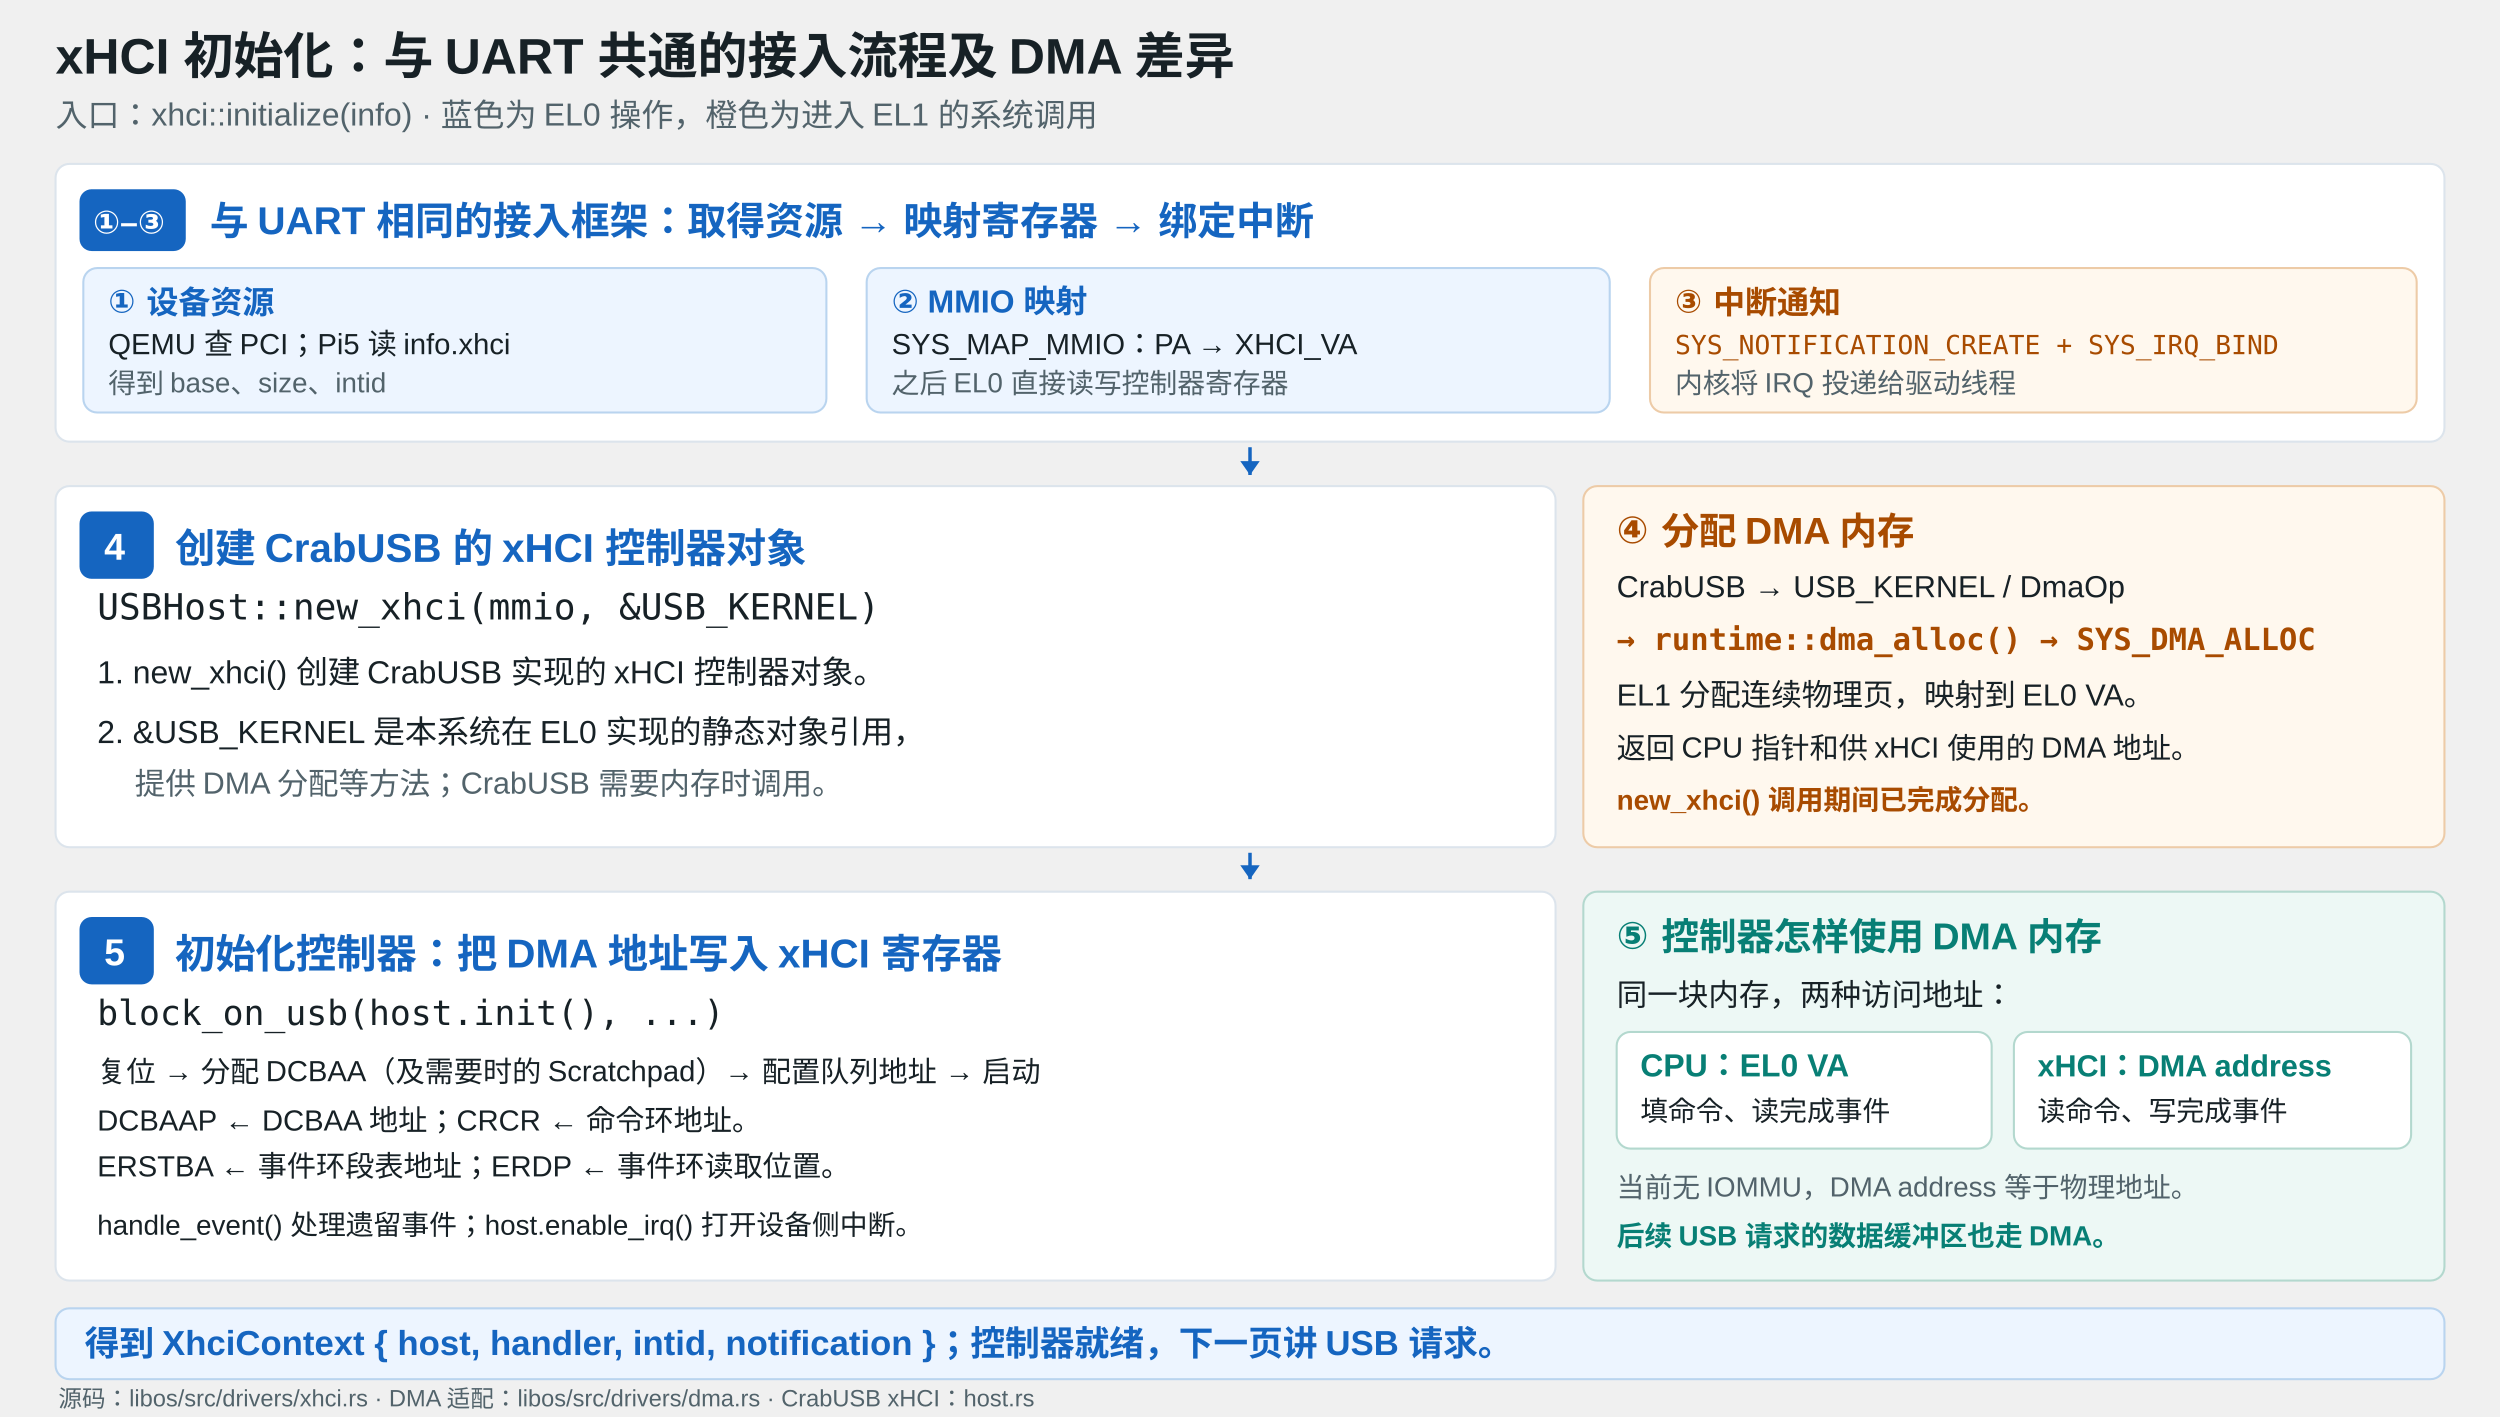
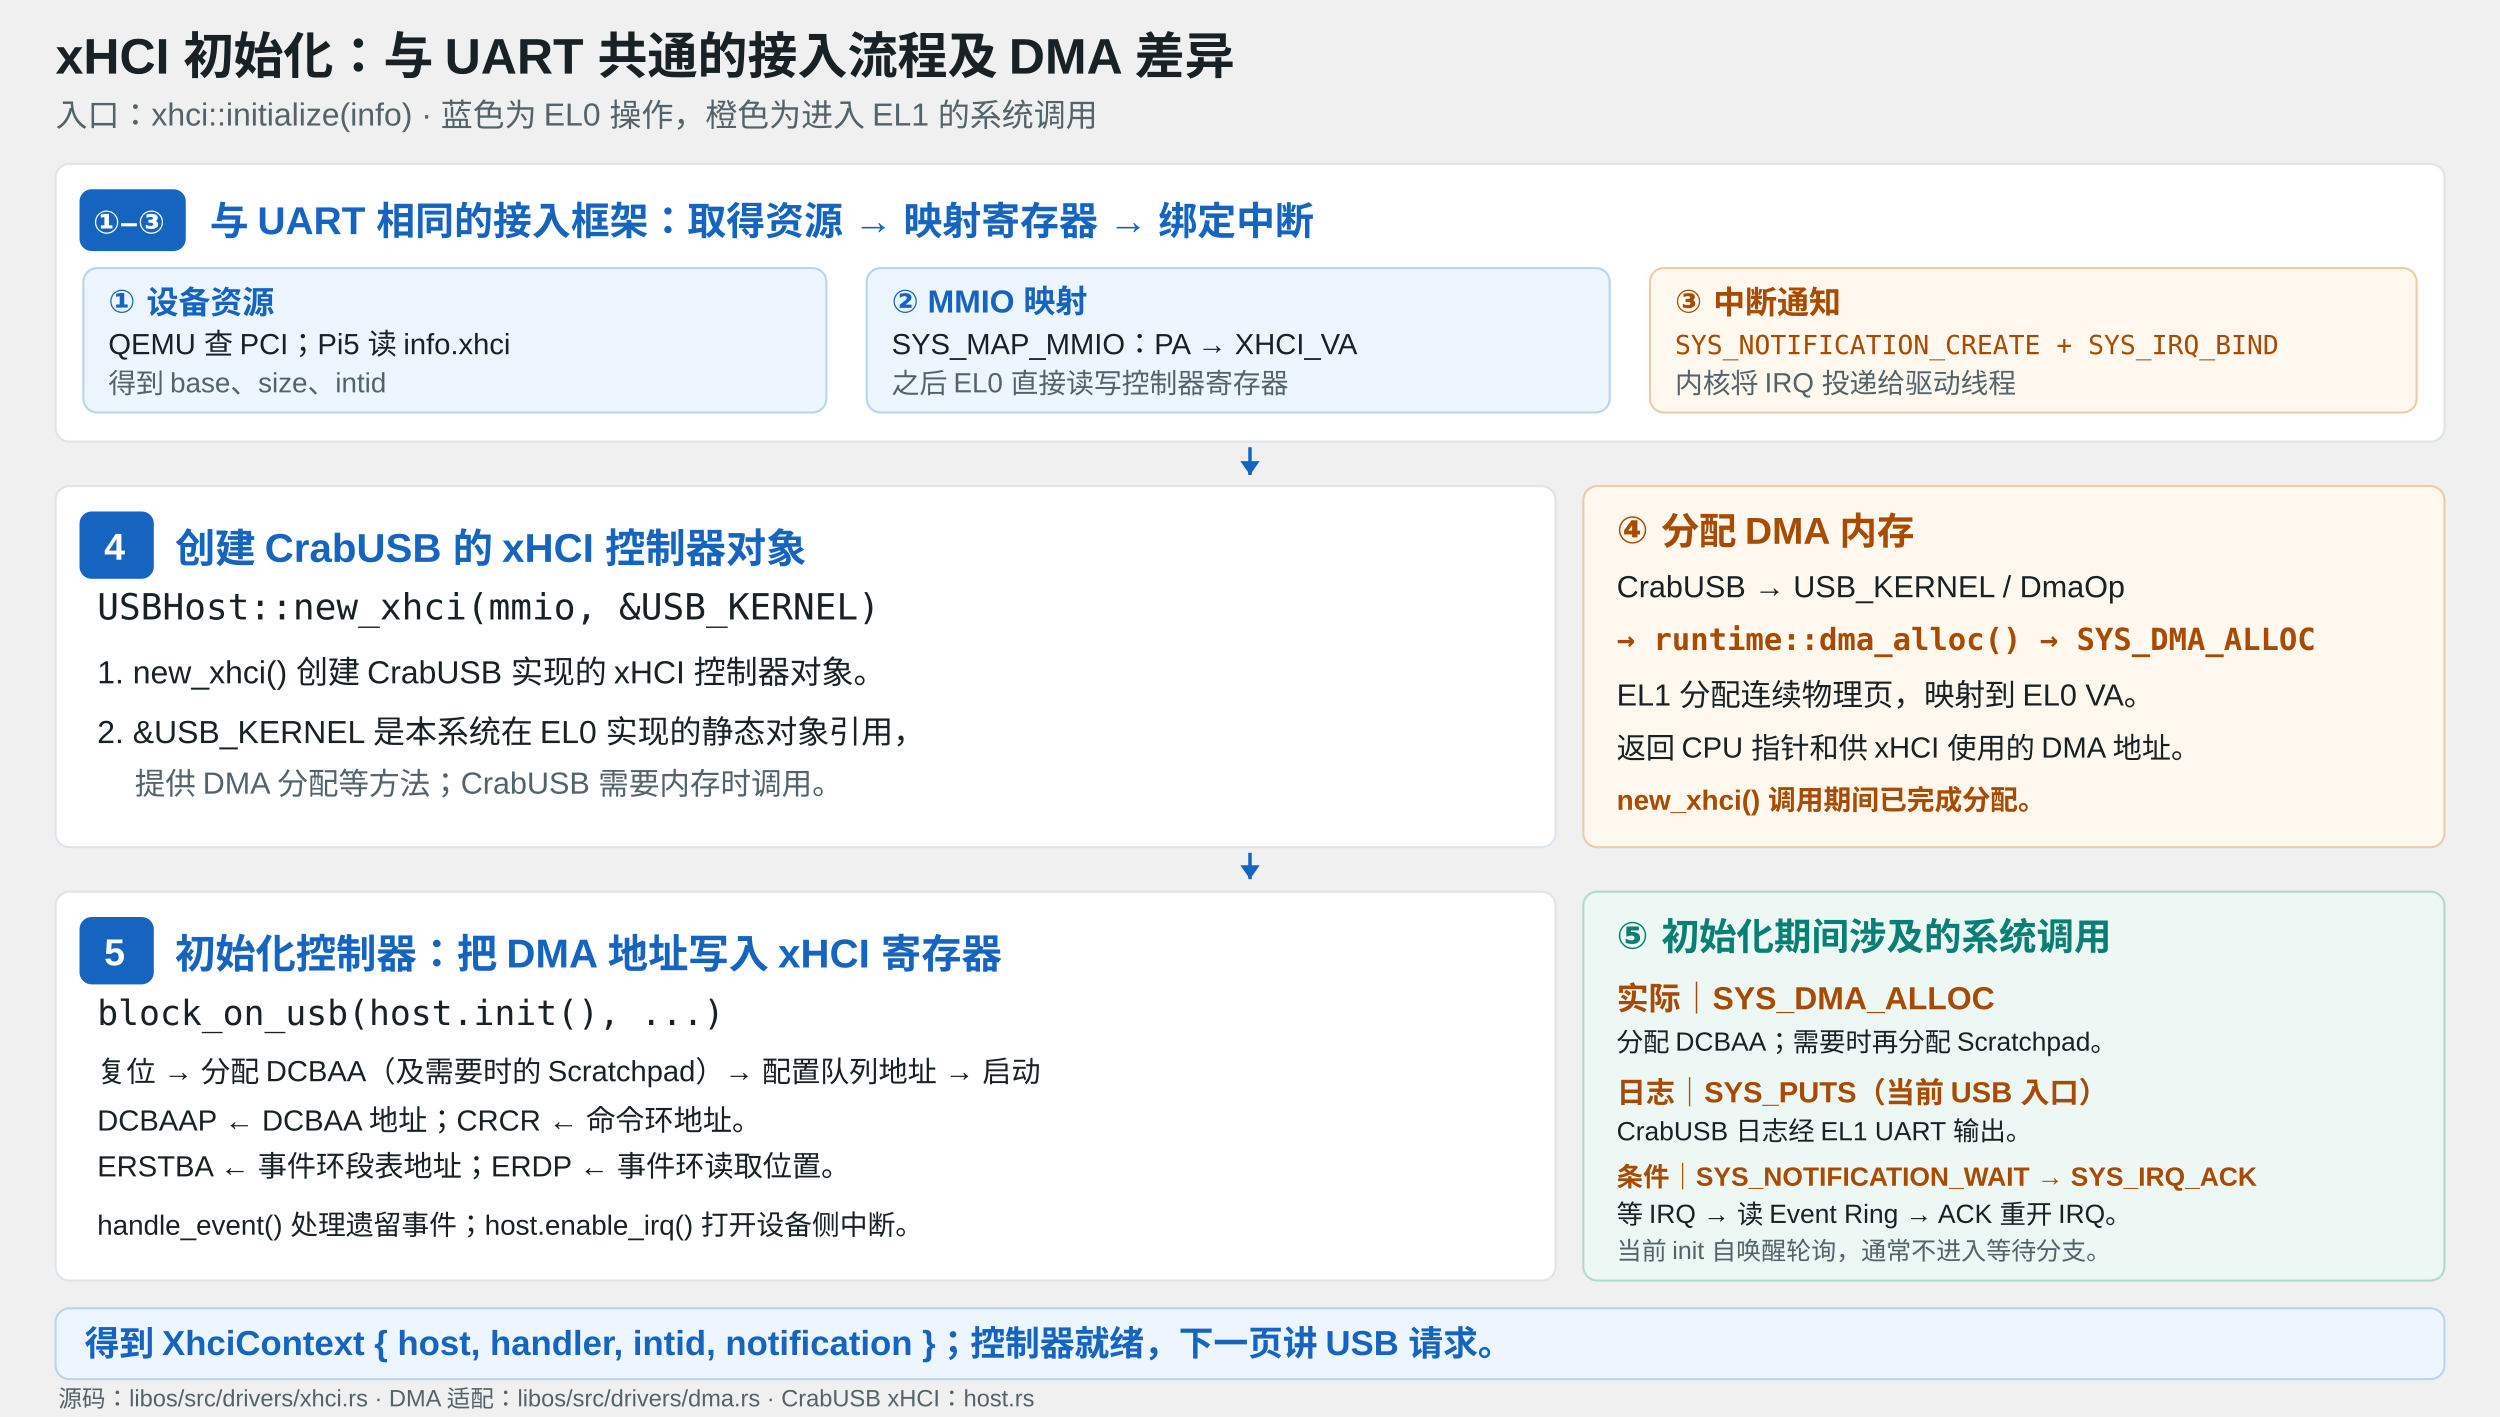
<svg xmlns="http://www.w3.org/2000/svg" width="1800" height="1020" viewBox="0 0 1800 1020" role="img" aria-labelledby="title desc">
  <text x="40" y="53" font-family="PingFang SC, Microsoft YaHei, Arial, sans-serif" font-size="36" font-weight="700" fill="#172126">xHCI 初始化：与 UART 共通的接入流程及 DMA 差异</text>
  <text x="40" y="91" font-family="PingFang SC, Microsoft YaHei, Arial, sans-serif" font-size="23" font-weight="400" fill="#52636b">入口：xhci::initialize(info)  ·  蓝色为 EL0 操作，橙色为进入 EL1 的系统调用</text>
  <rect x="40" y="118" width="1720" height="200" rx="10" fill="#fff" stroke="#dce4ec" stroke-width="1.5" />
  <rect x="58" y="137" width="75" height="43" rx="8" fill="#1565c0" stroke="#1565c0" stroke-width="1.5" />
  <text x="67" y="168" font-family="PingFang SC, Microsoft YaHei, Arial, sans-serif" font-size="23" font-weight="700" fill="#fff">①–③</text>
  <text x="151" y="169" font-family="PingFang SC, Microsoft YaHei, Arial, sans-serif" font-size="28" font-weight="700" fill="#1565c0">与 UART 相同的接入框架：取得资源 → 映射寄存器 → 绑定中断</text>
  <rect x="60" y="193" width="535" height="104" rx="10" fill="#edf5ff" stroke="#b9d4ef" stroke-width="1.5" />
  <text x="78" y="225" font-family="PingFang SC, Microsoft YaHei, Arial, sans-serif" font-size="23" font-weight="700" fill="#1565c0">① 设备资源</text>
  <text x="78" y="255" font-family="PingFang SC, Microsoft YaHei, Arial, sans-serif" font-size="21" font-weight="400" fill="#172126">QEMU 查 PCI；Pi5 读 info.xhci</text>
  <text x="78" y="283" font-family="PingFang SC, Microsoft YaHei, Arial, sans-serif" font-size="20" font-weight="400" fill="#52636b">得到 base、size、intid</text>
  <rect x="624" y="193" width="535" height="104" rx="10" fill="#edf5ff" stroke="#b9d4ef" stroke-width="1.5" />
  <text x="642" y="225" font-family="PingFang SC, Microsoft YaHei, Arial, sans-serif" font-size="23" font-weight="700" fill="#1565c0">② MMIO 映射</text>
  <text x="642" y="255" font-family="PingFang SC, Microsoft YaHei, Arial, sans-serif" font-size="21" font-weight="400" fill="#172126">SYS_MAP_MMIO：PA → XHCI_VA</text>
  <text x="642" y="283" font-family="PingFang SC, Microsoft YaHei, Arial, sans-serif" font-size="20" font-weight="400" fill="#52636b">之后 EL0 直接读写控制器寄存器</text>
  <rect x="1188" y="193" width="552" height="104" rx="10" fill="#fff8ee" stroke="#edcba7" stroke-width="1.5" />
  <text x="1206" y="225" font-family="PingFang SC, Microsoft YaHei, Arial, sans-serif" font-size="23" font-weight="700" fill="#a84b00">③ 中断通知</text>
  <text x="1206" y="255" font-family="Menlo, Consolas, PingFang SC, Microsoft YaHei, monospace" font-size="19" font-weight="400" fill="#a84b00">SYS_NOTIFICATION_CREATE + SYS_IRQ_BIND</text>
  <text x="1206" y="283" font-family="PingFang SC, Microsoft YaHei, Arial, sans-serif" font-size="20" font-weight="400" fill="#52636b">内核将 IRQ 投递给驱动线程</text>
  <line x1="900" y1="322" x2="900" y2="342" stroke="#1565c0" stroke-width="2.5" />
  <polygon points="900,342 893,332 907,332" fill="#1565c0" />
  <rect x="40" y="350" width="1080" height="260" rx="10" fill="#fff" stroke="#dce4ec" stroke-width="1.5" />
  <rect x="58" y="369" width="52" height="47" rx="8" fill="#1565c0" stroke="#1565c0" stroke-width="1.5" />
  <text x="75" y="403" font-family="PingFang SC, Microsoft YaHei, Arial, sans-serif" font-size="27" font-weight="700" fill="#fff">4</text>
  <text x="126" y="405" font-family="PingFang SC, Microsoft YaHei, Arial, sans-serif" font-size="29" font-weight="700" fill="#1565c0">创建 CrabUSB 的 xHCI 控制器对象</text>
  <text x="70" y="446" font-family="Menlo, Consolas, PingFang SC, Microsoft YaHei, monospace" font-size="26" font-weight="400" fill="#172126">USBHost::new_xhci(mmio, &amp;USB_KERNEL)</text>
  <text x="70" y="492" font-family="PingFang SC, Microsoft YaHei, Arial, sans-serif" font-size="23" font-weight="400" fill="#172126">1. new_xhci() 创建 CrabUSB 实现的 xHCI 控制器对象。</text>
  <text x="70" y="535" font-family="PingFang SC, Microsoft YaHei, Arial, sans-serif" font-size="23" font-weight="400" fill="#172126">2. &amp;USB_KERNEL 是本系统在 EL0 实现的静态对象引用，</text>
  <text x="97" y="572" font-family="PingFang SC, Microsoft YaHei, Arial, sans-serif" font-size="22" font-weight="400" fill="#52636b">提供 DMA 分配等方法；CrabUSB 需要内存时调用。</text>
  <rect x="1140" y="350" width="620" height="260" rx="10" fill="#fff8ee" stroke="#edcba7" stroke-width="1.5" />
  <text x="1164" y="391" font-family="PingFang SC, Microsoft YaHei, Arial, sans-serif" font-size="27" font-weight="700" fill="#a84b00">④ 分配 DMA 内存</text>
  <text x="1164" y="430" font-family="PingFang SC, Microsoft YaHei, Arial, sans-serif" font-size="22" font-weight="400" fill="#172126">CrabUSB → USB_KERNEL / DmaOp</text>
  <text x="1164" y="468" font-family="Menlo, Consolas, PingFang SC, Microsoft YaHei, monospace" font-size="22" font-weight="700" fill="#a84b00">→ runtime::dma_alloc() → SYS_DMA_ALLOC</text>
  <text x="1164" y="508" font-family="PingFang SC, Microsoft YaHei, Arial, sans-serif" font-size="22" font-weight="400" fill="#172126">EL1 分配连续物理页，映射到 EL0 VA。</text>
  <text x="1164" y="546" font-family="PingFang SC, Microsoft YaHei, Arial, sans-serif" font-size="21" font-weight="400" fill="#172126">返回 CPU 指针和供 xHCI 使用的 DMA 地址。</text>
  <text x="1164" y="583" font-family="PingFang SC, Microsoft YaHei, Arial, sans-serif" font-size="20" font-weight="700" fill="#a84b00">new_xhci() 调用期间已完成分配。</text>
  <line x1="900" y1="614" x2="900" y2="633" stroke="#1565c0" stroke-width="2.5" />
  <polygon points="900,633 893,623 907,623" fill="#1565c0" />
  <rect x="40" y="642" width="1080" height="280" rx="10" fill="#fff" stroke="#dce4ec" stroke-width="1.5" />
  <rect x="58" y="661" width="52" height="47" rx="8" fill="#1565c0" stroke="#1565c0" stroke-width="1.5" />
  <text x="75" y="695" font-family="PingFang SC, Microsoft YaHei, Arial, sans-serif" font-size="27" font-weight="700" fill="#fff">5</text>
  <text x="126" y="697" font-family="PingFang SC, Microsoft YaHei, Arial, sans-serif" font-size="29" font-weight="700" fill="#1565c0">初始化控制器：把 DMA 地址写入 xHCI 寄存器</text>
  <text x="70" y="738" font-family="Menlo, Consolas, PingFang SC, Microsoft YaHei, monospace" font-size="25" font-weight="400" fill="#172126">block_on_usb(host.init(), ...)</text>
  <text x="70" y="779" font-family="PingFang SC, Microsoft YaHei, Arial, sans-serif" font-size="21" font-weight="400" fill="#172126">复位 → 分配 DCBAA（及需要时的 Scratchpad）→ 配置队列地址 → 启动</text>
  <text x="70" y="814" font-family="PingFang SC, Microsoft YaHei, Arial, sans-serif" font-size="21" font-weight="400" fill="#172126">DCBAAP ← DCBAA 地址；CRCR ← 命令环地址。</text>
  <text x="70" y="847" font-family="PingFang SC, Microsoft YaHei, Arial, sans-serif" font-size="21" font-weight="400" fill="#172126">ERSTBA ← 事件环段表地址；ERDP ← 事件环读取位置。</text>
  <text x="70" y="889" font-family="PingFang SC, Microsoft YaHei, Arial, sans-serif" font-size="20" font-weight="400" fill="#172126">handle_event() 处理遗留事件；host.enable_irq() 打开设备侧中断。</text>
  <rect x="1140" y="642" width="620" height="280" rx="10" fill="#edf8f5" stroke="#b3d8ce" stroke-width="1.5" />
-   <text x="1164" y="683" font-family="PingFang SC, Microsoft YaHei, Arial, sans-serif" font-size="27" font-weight="700" fill="#087f75">⑤ 控制器怎样使用 DMA 内存</text>
-   <text x="1164" y="724" font-family="PingFang SC, Microsoft YaHei, Arial, sans-serif" font-size="22" font-weight="400" fill="#172126">同一块内存，两种访问地址：</text>
-   <rect x="1164" y="743" width="270" height="84" rx="10" fill="#fff" stroke="#b3d8ce" stroke-width="1.5" />
-   <text x="1181" y="775" font-family="PingFang SC, Microsoft YaHei, Arial, sans-serif" font-size="23" font-weight="700" fill="#087f75">CPU：EL0 VA</text>
-   <text x="1181" y="807" font-family="PingFang SC, Microsoft YaHei, Arial, sans-serif" font-size="20" font-weight="400" fill="#172126">填命令、读完成事件</text>
-   <rect x="1450" y="743" width="286" height="84" rx="10" fill="#fff" stroke="#b3d8ce" stroke-width="1.5" />
-   <text x="1467" y="775" font-family="PingFang SC, Microsoft YaHei, Arial, sans-serif" font-size="22" font-weight="700" fill="#087f75">xHCI：DMA address</text>
-   <text x="1467" y="807" font-family="PingFang SC, Microsoft YaHei, Arial, sans-serif" font-size="20" font-weight="400" fill="#172126">读命令、写完成事件</text>
-   <text x="1164" y="862" font-family="PingFang SC, Microsoft YaHei, Arial, sans-serif" font-size="20" font-weight="400" fill="#52636b">当前无 IOMMU，DMA address 等于物理地址。</text>
-   <text x="1164" y="897" font-family="PingFang SC, Microsoft YaHei, Arial, sans-serif" font-size="20" font-weight="700" fill="#087f75">后续 USB 请求的数据缓冲区也走 DMA。</text>
+   <text x="1164" y="683" font-family="PingFang SC, Microsoft YaHei, Arial, sans-serif" font-size="27" font-weight="700" fill="#087f75">⑤ 初始化期间涉及的系统调用</text>
+   <text x="1164" y="727" font-family="PingFang SC, Microsoft YaHei, Arial, sans-serif" font-size="23" font-weight="700" fill="#a84b00">实际｜SYS_DMA_ALLOC</text>
+   <text x="1164" y="757" font-family="PingFang SC, Microsoft YaHei, Arial, sans-serif" font-size="19" font-weight="400" fill="#172126">分配 DCBAA；需要时再分配 Scratchpad。</text>
+   <text x="1164" y="794" font-family="PingFang SC, Microsoft YaHei, Arial, sans-serif" font-size="21" font-weight="700" fill="#a84b00">日志｜SYS_PUTS（当前 USB 入口）</text>
+   <text x="1164" y="821" font-family="PingFang SC, Microsoft YaHei, Arial, sans-serif" font-size="19" font-weight="400" fill="#172126">CrabUSB 日志经 EL1 UART 输出。</text>
+   <text x="1164" y="854" font-family="PingFang SC, Microsoft YaHei, Arial, sans-serif" font-size="19" font-weight="700" fill="#a84b00">条件｜SYS_NOTIFICATION_WAIT → SYS_IRQ_ACK</text>
+   <text x="1164" y="881" font-family="PingFang SC, Microsoft YaHei, Arial, sans-serif" font-size="19" font-weight="400" fill="#172126">等 IRQ → 读 Event Ring → ACK 重开 IRQ。</text>
+   <text x="1164" y="907" font-family="PingFang SC, Microsoft YaHei, Arial, sans-serif" font-size="18" font-weight="400" fill="#52636b">当前 init 自唤醒轮询，通常不进入等待分支。</text>
  <rect x="40" y="942" width="1720" height="51" rx="10" fill="#edf5ff" stroke="#b9d4ef" stroke-width="1.5" />
  <text x="61" y="976" font-family="PingFang SC, Microsoft YaHei, Arial, sans-serif" font-size="25" font-weight="700" fill="#1565c0">得到 XhciContext { host, handler, intid, notification }；控制器就绪，下一页讲 USB 请求。</text>
  <text x="42" y="1013" font-family="PingFang SC, Microsoft YaHei, Arial, sans-serif" font-size="17" font-weight="400" fill="#52636b">源码：libos/src/drivers/xhci.rs · DMA 适配：libos/src/drivers/dma.rs · CrabUSB xHCI：host.rs</text>
</svg>
